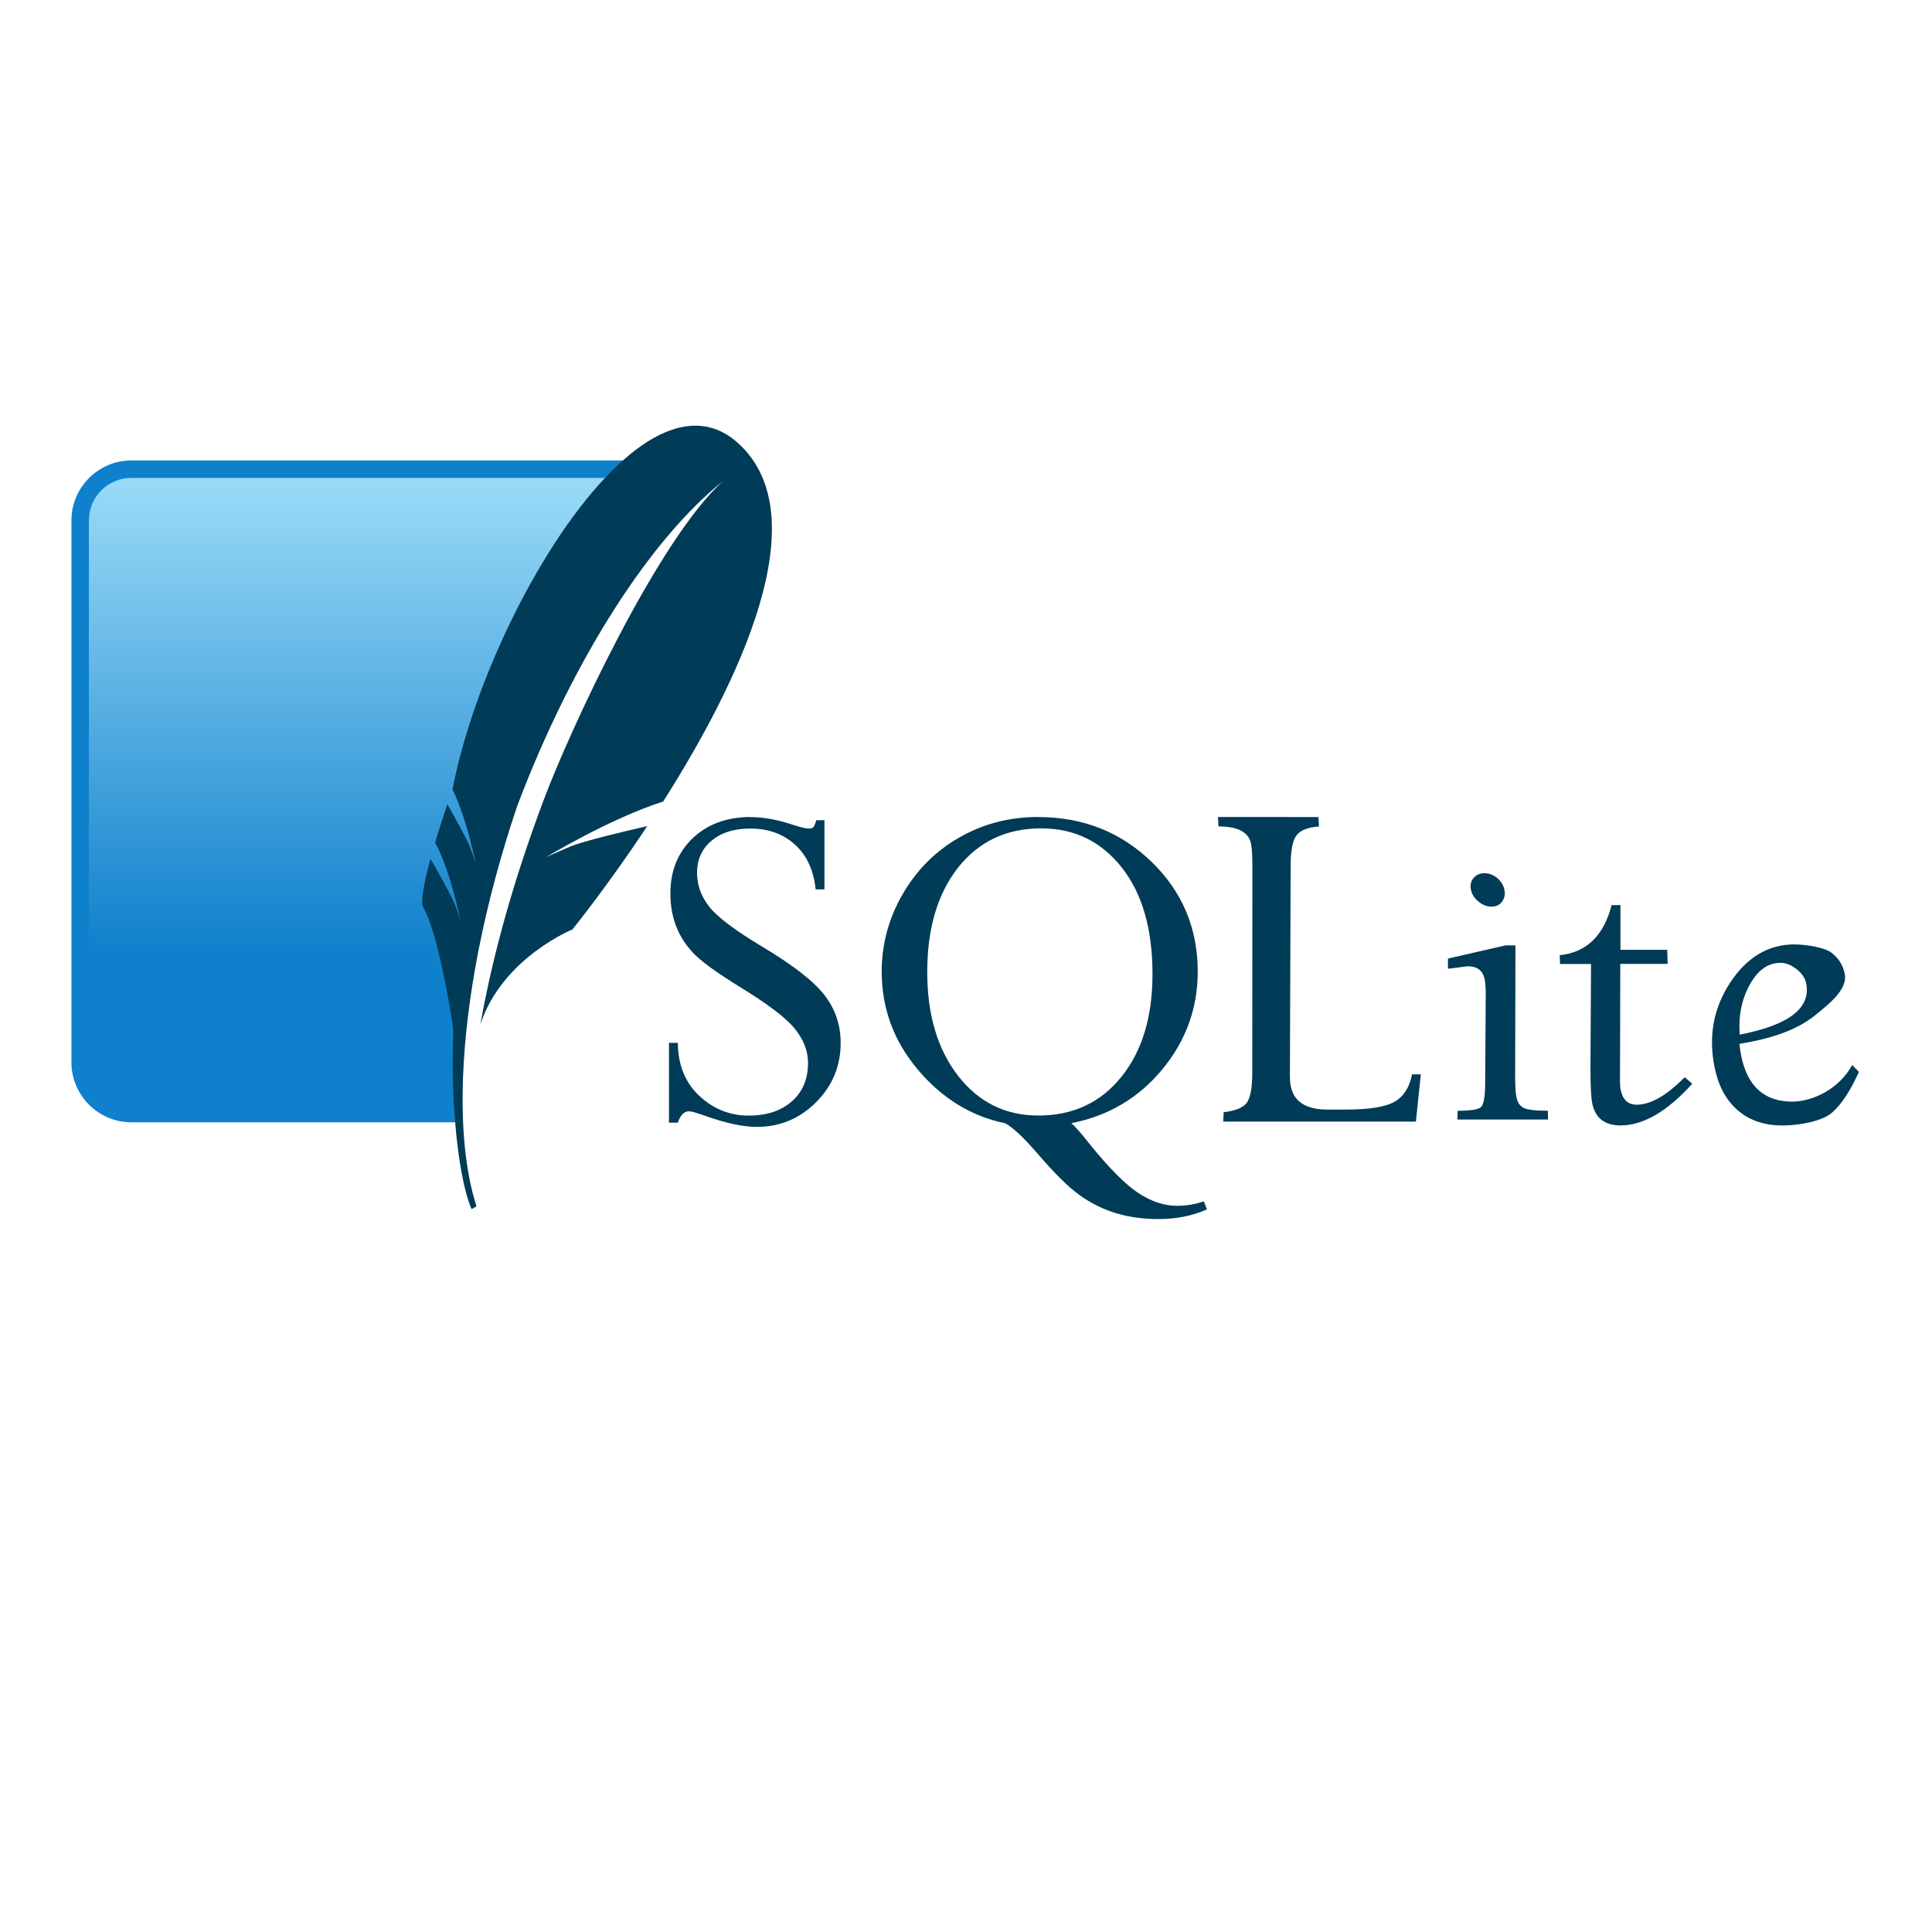
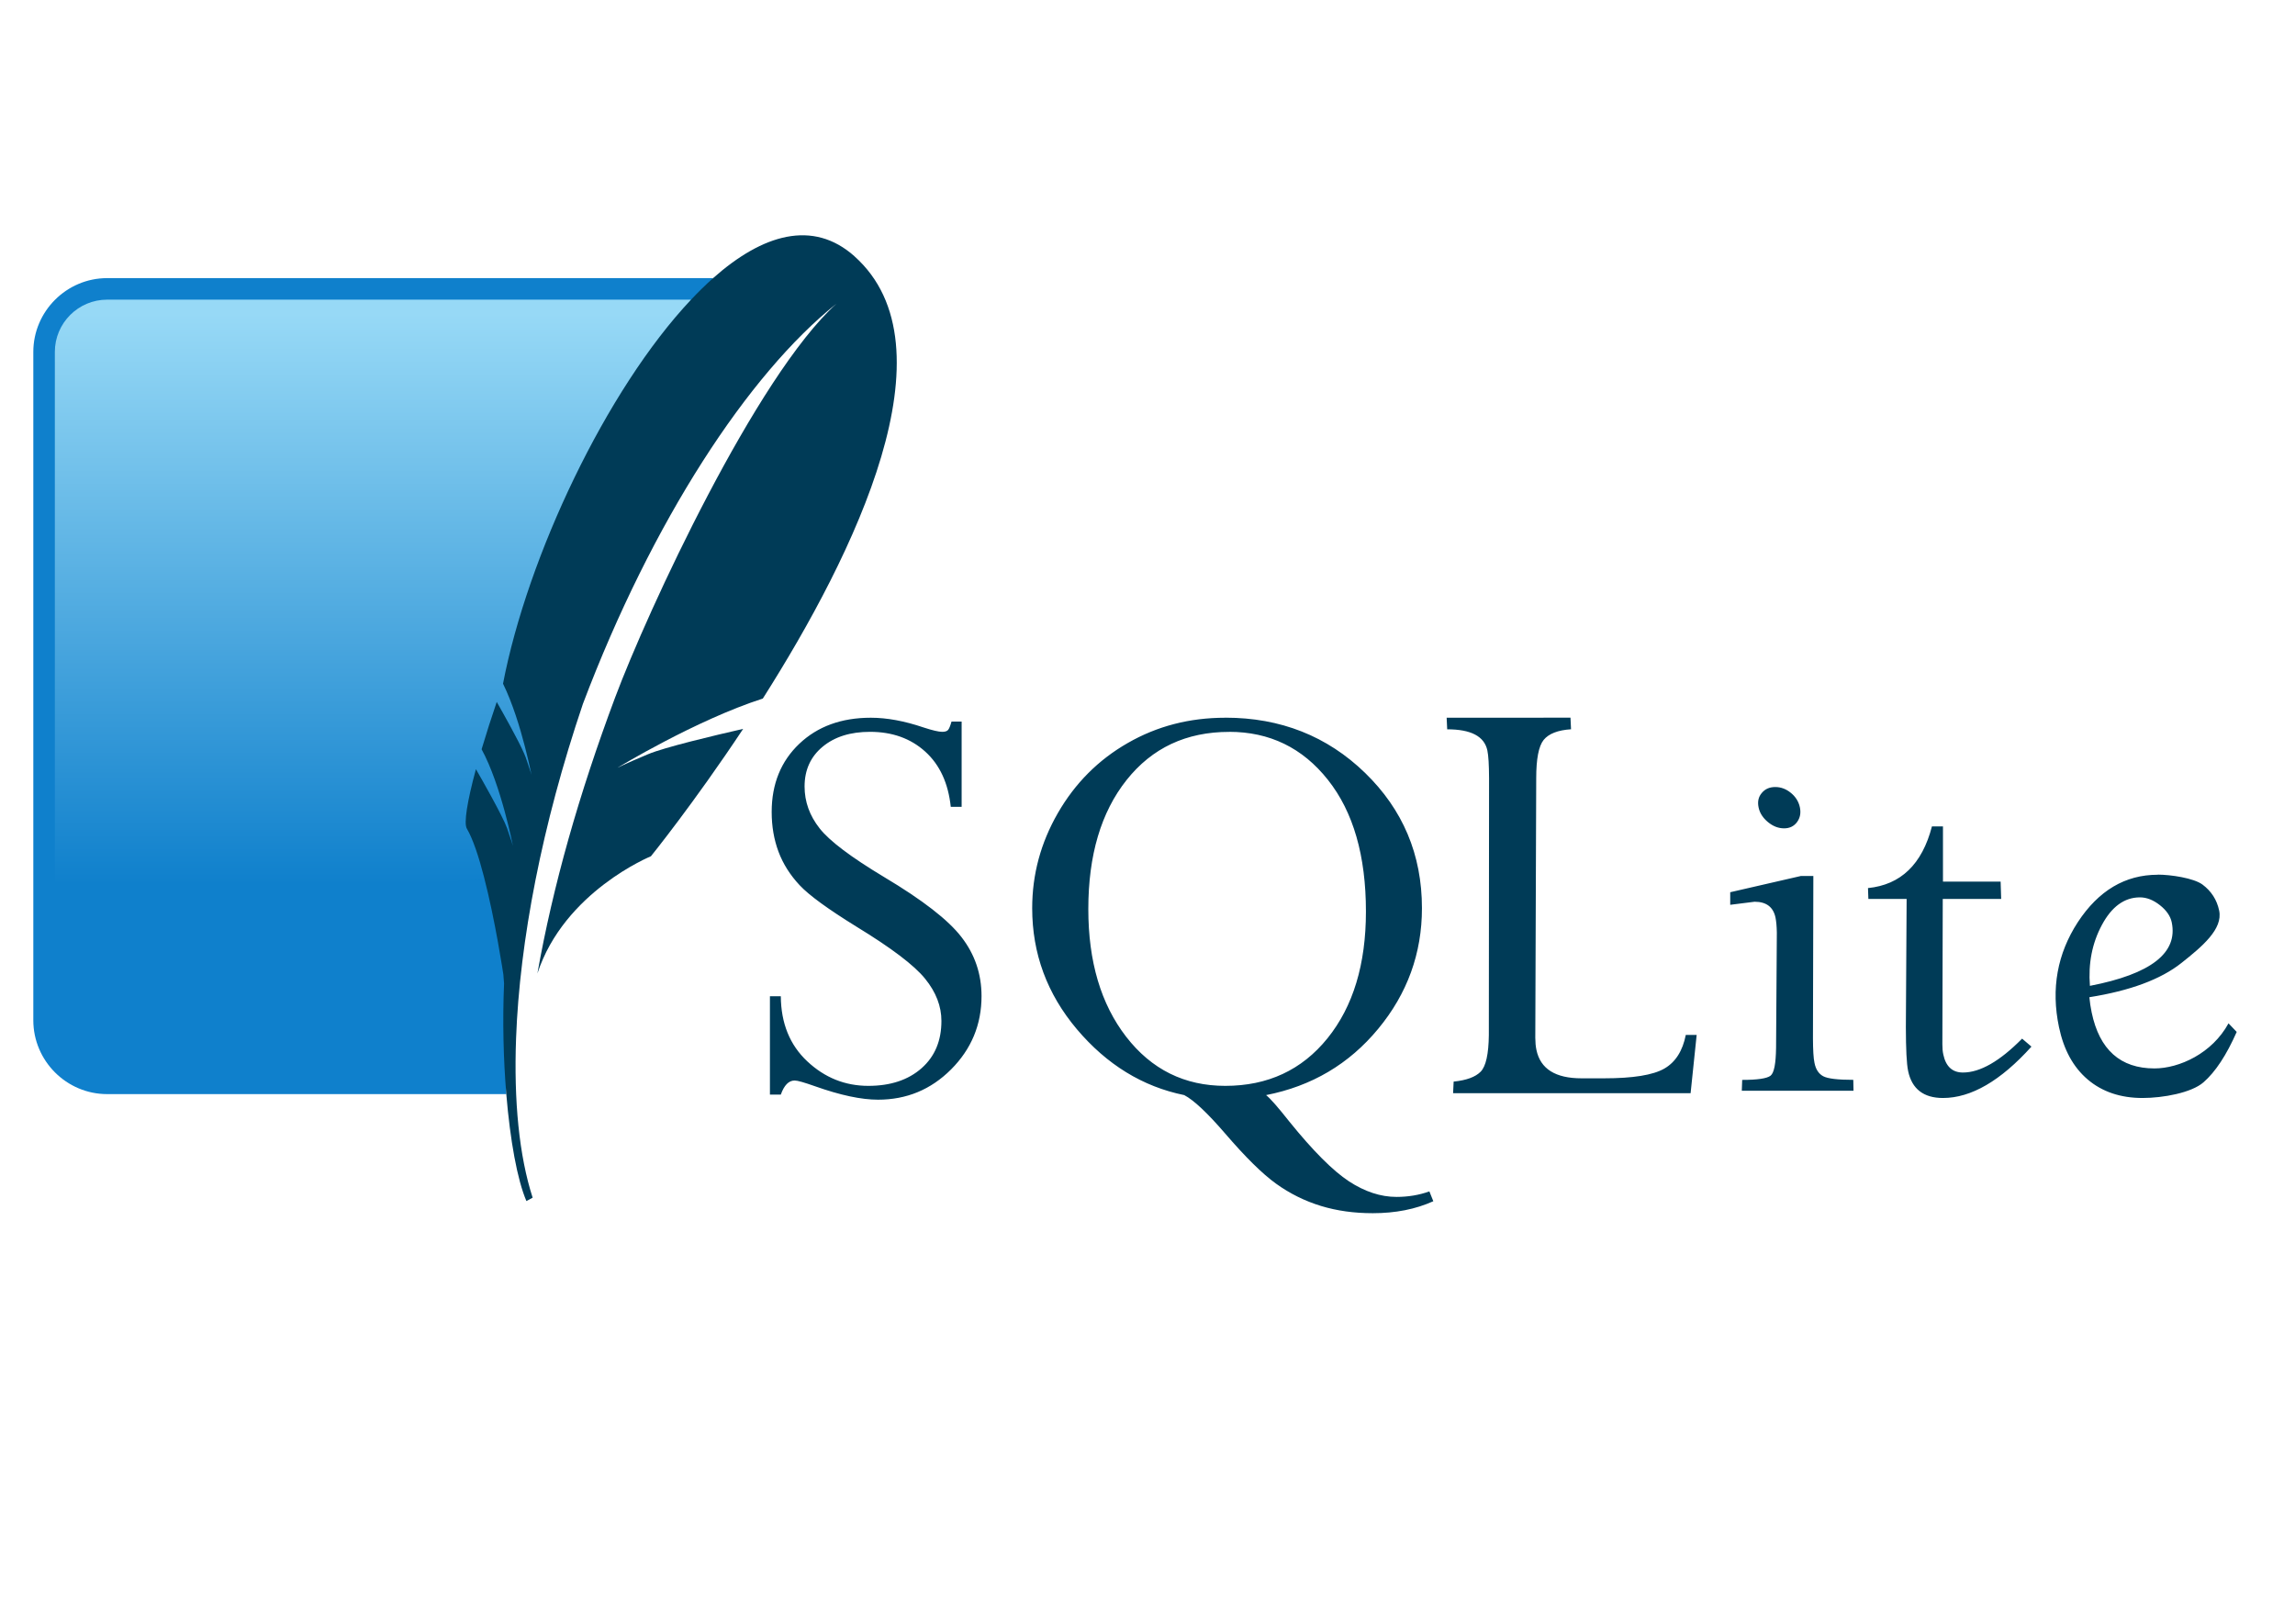
- <svg xmlns="http://www.w3.org/2000/svg" width="128" height="128" viewBox="0 0 26.214 26.221" preserveAspectRatio="xMidYMid" version="1.1" id="svg19">
+ <svg xmlns="http://www.w3.org/2000/svg" width="205" height="145" viewBox="0 0 41.984 29.704" preserveAspectRatio="xMidYMid" version="1.1" id="svg19">
  <defs id="defs9">
-     <linearGradient x1="92.697" y1="17.661" x2="92.697" y2="157.956" id="a" gradientTransform="matrix(0.04613167,0,0,0.04870965,0.9661017,5.777245)" gradientUnits="userSpaceOnUse">
+     <linearGradient x1="92.697" y1="17.661" x2="92.697" y2="157.956" id="a" gradientTransform="matrix(0.07667343,0,0,0.08095818,0.6038149,4.305031)" gradientUnits="userSpaceOnUse">
      <stop stop-color="#97D9F6" offset="0%" id="stop2" />
      <stop stop-color="#0F80CC" offset="92.024%" id="stop4" />
      <stop stop-color="#0F80CC" offset="100%" id="stop6" />
    </linearGradient>
  </defs>
-   <path d="m 10.187,11.088 c -0.323,0 -0.586,0.096 -0.788,0.287 -0.202,0.192 -0.304,0.443 -0.304,0.75 0,0.159 0.025,0.305 0.075,0.438 0.05,0.133 0.128,0.257 0.233,0.369 0.105,0.112 0.314,0.264 0.626,0.457 0.383,0.234 0.634,0.424 0.754,0.572 0.12,0.148 0.18,0.303 0.18,0.465 0,0.217 -0.071,0.39 -0.218,0.52 -0.147,0.13 -0.343,0.195 -0.587,0.195 -0.257,0 -0.48,-0.09 -0.673,-0.27 C 9.295,14.69 9.198,14.452 9.196,14.154 H 9.076 v 1.083 h 0.119 c 0.036,-0.103 0.087,-0.155 0.153,-0.155 0.032,0 0.106,0.022 0.222,0.063 0.282,0.1 0.514,0.149 0.696,0.149 0.314,0 0.581,-0.11 0.805,-0.333 0.223,-0.223 0.335,-0.492 0.335,-0.807 0,-0.244 -0.074,-0.461 -0.22,-0.649 -0.146,-0.189 -0.429,-0.409 -0.853,-0.662 -0.364,-0.219 -0.601,-0.397 -0.71,-0.536 -0.109,-0.139 -0.166,-0.292 -0.166,-0.461 0,-0.182 0.067,-0.329 0.199,-0.438 0.132,-0.109 0.305,-0.163 0.522,-0.163 0.244,0 0.447,0.072 0.608,0.218 0.161,0.146 0.253,0.348 0.281,0.608 h 0.119 v -0.939 h -0.111 c -0.014,0.048 -0.026,0.078 -0.038,0.092 -0.011,0.014 -0.033,0.021 -0.065,0.021 -0.039,0 -0.108,-0.016 -0.205,-0.048 -0.21,-0.071 -0.403,-0.107 -0.58,-0.107 z m 3.903,0 c -0.394,0 -0.752,0.093 -1.075,0.279 -0.324,0.185 -0.58,0.443 -0.769,0.771 -0.189,0.328 -0.283,0.676 -0.283,1.048 0,0.499 0.163,0.943 0.492,1.333 0.329,0.389 0.724,0.632 1.182,0.725 0.105,0.055 0.254,0.195 0.45,0.423 0.221,0.257 0.408,0.443 0.561,0.553 a 1.687,1.687 0 0 0 0.494,0.245 c 0.175,0.053 0.365,0.08 0.57,0.08 0.248,0 0.47,-0.043 0.666,-0.132 l -0.044,-0.109 c -0.114,0.041 -0.235,0.061 -0.362,0.061 -0.173,0 -0.348,-0.057 -0.524,-0.172 -0.175,-0.115 -0.394,-0.334 -0.656,-0.658 -0.123,-0.155 -0.208,-0.253 -0.256,-0.291 0.501,-0.098 0.913,-0.341 1.234,-0.729 0.321,-0.388 0.482,-0.832 0.482,-1.328 0,-0.59 -0.21,-1.086 -0.626,-1.49 -0.417,-0.404 -0.93,-0.608 -1.538,-0.608 z m 2.437,0 0.006,0.128 c 0.262,0 0.409,0.077 0.442,0.233 0.012,0.056 0.018,0.158 0.019,0.306 l -0.002,2.826 c -0.002,0.211 -0.032,0.346 -0.09,0.404 -0.058,0.058 -0.156,0.094 -0.298,0.109 l -0.006,0.128 h 2.615 l 0.067,-0.641 h -0.119 c -0.034,0.175 -0.112,0.3 -0.237,0.371 -0.125,0.072 -0.345,0.107 -0.664,0.107 h -0.247 c -0.287,0 -0.453,-0.104 -0.497,-0.312 -0.009,-0.041 -0.012,-0.085 -0.013,-0.134 l 0.01,-2.858 c 0,-0.211 0.027,-0.352 0.082,-0.421 0.056,-0.069 0.156,-0.107 0.302,-0.117 l -0.006,-0.128 z m -2.395,0.155 c 0.444,0 0.807,0.175 1.087,0.528 0.28,0.353 0.419,0.837 0.419,1.45 0,0.581 -0.141,1.046 -0.423,1.395 -0.282,0.35 -0.658,0.524 -1.125,0.524 -0.449,0 -0.812,-0.18 -1.092,-0.541 -0.279,-0.361 -0.417,-0.83 -0.417,-1.406 0,-0.592 0.14,-1.066 0.421,-1.421 0.281,-0.354 0.658,-0.53 1.129,-0.53 z m 6.013,0.608 c -0.064,0 -0.112,0.022 -0.149,0.065 -0.037,0.043 -0.049,0.096 -0.036,0.159 0.013,0.062 0.047,0.116 0.103,0.161 0.055,0.046 0.114,0.069 0.178,0.069 0.062,0 0.109,-0.024 0.142,-0.069 0.034,-0.046 0.044,-0.1 0.031,-0.161 -0.013,-0.064 -0.047,-0.116 -0.098,-0.159 -0.052,-0.043 -0.11,-0.065 -0.172,-0.065 z m 1.724,0.434 c -0.108,0.417 -0.343,0.642 -0.704,0.679 l 0.004,0.119 h 0.421 l -0.008,1.412 c 6.06e-4,0.241 0.008,0.402 0.025,0.484 0.042,0.196 0.169,0.295 0.383,0.295 0.31,0 0.634,-0.189 0.974,-0.566 l -0.103,-0.088 c -0.245,0.248 -0.462,0.373 -0.652,0.373 -0.116,0 -0.189,-0.067 -0.216,-0.199 -0.007,-0.032 -0.01,-0.07 -0.01,-0.113 l 0.004,-1.599 h 0.643 l -0.006,-0.191 h -0.635 v -0.608 z m 2.487,0.532 c -0.36,0 -0.652,0.175 -0.88,0.522 -0.226,0.348 -0.296,0.733 -0.207,1.157 0.052,0.248 0.157,0.441 0.316,0.576 0.159,0.136 0.362,0.203 0.603,0.203 0.225,0 0.538,-0.057 0.67,-0.172 0.132,-0.115 0.254,-0.301 0.367,-0.555 l -0.09,-0.094 c -0.18,0.33 -0.542,0.497 -0.815,0.497 -0.376,0 -0.606,-0.206 -0.691,-0.616 a 1.499,1.499 0 0 1 -0.025,-0.168 c 0.447,-0.071 0.786,-0.196 1.014,-0.377 0.228,-0.181 0.458,-0.373 0.415,-0.576 -0.025,-0.121 -0.088,-0.215 -0.184,-0.287 -0.098,-0.072 -0.351,-0.109 -0.492,-0.109 z m -3.933,0.015 -0.775,0.178 v 0.138 l 0.268,-0.034 c 0.13,0 0.206,0.059 0.23,0.176 0.008,0.039 0.013,0.094 0.015,0.163 l -0.008,1.268 c -0.002,0.175 -0.022,0.277 -0.061,0.308 -0.039,0.031 -0.144,0.046 -0.312,0.046 l -0.004,0.119 h 1.23 l -0.002,-0.119 c -0.171,0 -0.282,-0.013 -0.331,-0.04 -0.049,-0.026 -0.082,-0.074 -0.096,-0.147 -0.011,-0.053 -0.016,-0.143 -0.017,-0.268 l 0.004,-1.789 h -0.14 z m 3.736,0.235 c 0.075,0 0.147,0.029 0.22,0.086 0.072,0.057 0.116,0.12 0.13,0.189 0.07,0.337 -0.229,0.57 -0.901,0.7 -0.019,-0.246 0.023,-0.469 0.132,-0.67 0.108,-0.201 0.248,-0.304 0.419,-0.304 z" id="path11" style="fill:#003b57;stroke-width:0.047" />
-   <path d="M 8.45,6.249 H 1.779 c -0.447,0 -0.813,0.366 -0.813,0.813 v 7.357 c 0,0.447 0.366,0.813 0.813,0.813 H 6.173 C 6.123,13.046 6.87,8.803 8.45,6.249 Z" id="path13" style="fill:#0f80cc;stroke-width:0.047" />
-   <path d="M 8.208,6.486 H 1.779 c -0.318,0 -0.576,0.258 -0.576,0.576 V 13.883 C 2.659,13.324 4.845,12.842 6.356,12.863 6.659,11.276 7.552,8.164 8.208,6.486 Z" id="path15" style="fill:url(#a);stroke-width:0.047" />
-   <path d="M 10.007,6.008 C 9.55,5.601 8.996,5.764 8.45,6.249 8.369,6.321 8.289,6.401 8.208,6.486 7.274,7.477 6.407,9.312 6.138,10.714 c 0.105,0.213 0.187,0.484 0.241,0.692 0.014,0.053 0.026,0.103 0.036,0.146 0.024,0.101 0.036,0.166 0.036,0.166 0,0 -0.008,-0.032 -0.043,-0.131 -0.007,-0.019 -0.014,-0.04 -0.022,-0.065 a 0.748,0.748 0 0 0 -0.014,-0.036 C 6.311,11.344 6.142,11.045 6.068,10.915 a 14.255,14.255 0 0 0 -0.166,0.521 c 0.214,0.392 0.345,1.063 0.345,1.063 0,0 -0.011,-0.044 -0.065,-0.195 C 6.133,12.169 5.895,11.752 5.839,11.655 c -0.096,0.356 -0.135,0.596 -0.1,0.655 0.067,0.113 0.131,0.309 0.187,0.525 0.127,0.487 0.215,1.081 0.215,1.081 0,0 0.003,0.039 0.008,0.1 -0.018,0.409 -0.007,0.834 0.025,1.217 0.042,0.508 0.121,0.944 0.222,1.177 l 0.068,-0.037 C 6.315,15.912 6.255,15.31 6.281,14.615 6.321,13.552 6.566,12.271 7.017,10.936 7.781,8.92 8.839,7.303 9.808,6.53 8.925,7.328 7.73,9.91 7.372,10.866 6.971,11.937 6.687,12.942 6.516,13.904 6.811,13.002 7.766,12.614 7.766,12.614 c 0,0 0.468,-0.577 1.015,-1.402 -0.328,0.075 -0.866,0.203 -1.046,0.278 -0.266,0.112 -0.338,0.15 -0.338,0.15 0,0 0.861,-0.525 1.6,-0.762 C 10.014,9.277 11.122,7.003 10.007,6.008" id="path17" style="fill:#003b57;stroke-width:0.047" />
+   <path d="m 15.929,13.133 c -0.537,0 -0.974,0.159 -1.309,0.477 -0.335,0.318 -0.505,0.735 -0.505,1.247 0,0.265 0.042,0.506 0.125,0.728 0.083,0.222 0.213,0.427 0.387,0.613 0.174,0.186 0.522,0.438 1.041,0.759 0.637,0.389 1.054,0.704 1.254,0.951 0.2,0.246 0.299,0.504 0.299,0.773 0,0.36 -0.118,0.648 -0.362,0.864 -0.244,0.216 -0.57,0.324 -0.975,0.324 -0.427,0 -0.799,-0.15 -1.118,-0.449 -0.319,-0.299 -0.48,-0.695 -0.484,-1.191 h -0.199 v 1.8 h 0.199 c 0.061,-0.171 0.144,-0.258 0.254,-0.258 0.053,0 0.176,0.036 0.369,0.104 0.469,0.167 0.854,0.247 1.156,0.247 0.521,0 0.966,-0.183 1.337,-0.554 0.37,-0.371 0.557,-0.818 0.557,-1.341 0,-0.405 -0.123,-0.765 -0.366,-1.079 -0.242,-0.315 -0.713,-0.68 -1.417,-1.1 -0.606,-0.364 -0.999,-0.66 -1.18,-0.891 -0.182,-0.231 -0.275,-0.486 -0.275,-0.766 0,-0.303 0.111,-0.546 0.331,-0.728 0.22,-0.182 0.507,-0.272 0.867,-0.272 0.405,0 0.743,0.12 1.01,0.362 0.267,0.242 0.421,0.578 0.467,1.01 h 0.199 v -1.56 h -0.185 c -0.023,0.08 -0.043,0.13 -0.063,0.153 -0.019,0.023 -0.055,0.035 -0.108,0.035 -0.064,0 -0.179,-0.027 -0.341,-0.08 C 16.546,13.193 16.225,13.133 15.929,13.133 Z m 6.487,0 c -0.655,0 -1.249,0.154 -1.786,0.463 -0.538,0.308 -0.964,0.736 -1.278,1.281 -0.314,0.545 -0.47,1.124 -0.47,1.741 0,0.829 0.271,1.567 0.818,2.215 0.547,0.647 1.203,1.05 1.964,1.205 0.174,0.091 0.423,0.325 0.749,0.703 0.367,0.427 0.678,0.736 0.933,0.919 a 2.804,2.804 0 0 0 0.822,0.407 c 0.292,0.089 0.607,0.132 0.947,0.132 0.413,0 0.782,-0.072 1.107,-0.219 L 26.15,21.8 c -0.189,0.068 -0.39,0.101 -0.602,0.101 -0.288,0 -0.579,-0.095 -0.871,-0.286 -0.291,-0.191 -0.656,-0.556 -1.09,-1.093 -0.204,-0.258 -0.345,-0.42 -0.425,-0.484 0.833,-0.163 1.517,-0.566 2.051,-1.212 0.534,-0.645 0.801,-1.382 0.801,-2.208 0,-0.98 -0.349,-1.804 -1.041,-2.476 -0.693,-0.672 -1.545,-1.01 -2.556,-1.01 z m 4.05,0 0.01,0.212 c 0.436,0 0.68,0.128 0.735,0.387 0.02,0.092 0.03,0.263 0.031,0.508 l -0.004,4.698 c -0.004,0.351 -0.054,0.575 -0.15,0.672 -0.096,0.097 -0.259,0.157 -0.494,0.181 l -0.01,0.212 h 4.346 l 0.111,-1.066 h -0.199 c -0.057,0.29 -0.187,0.498 -0.393,0.616 -0.207,0.119 -0.574,0.178 -1.104,0.178 h -0.411 c -0.477,0 -0.752,-0.172 -0.825,-0.519 -0.015,-0.069 -0.02,-0.142 -0.021,-0.223 l 0.017,-4.75 c 0,-0.35 0.044,-0.585 0.136,-0.7 0.093,-0.114 0.26,-0.179 0.501,-0.195 l -0.01,-0.212 z m -3.98,0.258 c 0.739,0 1.342,0.291 1.807,0.878 0.466,0.587 0.696,1.391 0.696,2.41 0,0.965 -0.234,1.738 -0.703,2.319 -0.469,0.581 -1.094,0.871 -1.87,0.871 -0.746,0 -1.35,-0.299 -1.814,-0.898 -0.464,-0.6 -0.693,-1.379 -0.693,-2.337 0,-0.984 0.232,-1.772 0.7,-2.361 0.467,-0.588 1.093,-0.881 1.877,-0.881 z m 9.994,1.01 c -0.106,0 -0.187,0.036 -0.247,0.108 -0.062,0.072 -0.081,0.159 -0.059,0.265 0.021,0.103 0.079,0.192 0.171,0.268 0.091,0.076 0.19,0.115 0.296,0.115 0.102,0 0.181,-0.039 0.237,-0.115 0.056,-0.076 0.073,-0.166 0.052,-0.268 -0.022,-0.106 -0.077,-0.193 -0.164,-0.265 -0.087,-0.072 -0.183,-0.108 -0.286,-0.108 z m 2.866,0.721 c -0.18,0.693 -0.57,1.068 -1.17,1.128 l 0.007,0.199 h 0.7 l -0.014,2.347 c 10e-4,0.401 0.013,0.668 0.042,0.804 0.069,0.325 0.282,0.491 0.637,0.491 0.515,0 1.055,-0.314 1.619,-0.94 l -0.171,-0.146 c -0.408,0.413 -0.768,0.62 -1.083,0.62 -0.193,0 -0.313,-0.111 -0.359,-0.331 -0.012,-0.053 -0.017,-0.116 -0.017,-0.188 l 0.007,-2.657 h 1.069 l -0.01,-0.317 h -1.055 v -1.01 z m 4.133,0.884 c -0.598,0 -1.084,0.29 -1.463,0.867 -0.376,0.578 -0.493,1.218 -0.345,1.922 0.087,0.413 0.26,0.732 0.526,0.958 0.265,0.225 0.601,0.338 1.003,0.338 0.374,0 0.895,-0.095 1.114,-0.286 0.22,-0.191 0.422,-0.5 0.609,-0.923 l -0.15,-0.157 c -0.298,0.549 -0.901,0.825 -1.355,0.825 -0.624,0 -1.007,-0.343 -1.149,-1.024 a 2.491,2.491 0 0 1 -0.042,-0.279 c 0.743,-0.118 1.306,-0.326 1.685,-0.627 0.38,-0.301 0.761,-0.62 0.69,-0.958 -0.042,-0.2 -0.146,-0.358 -0.306,-0.477 -0.162,-0.119 -0.583,-0.181 -0.818,-0.181 z m -6.536,0.024 -1.288,0.296 v 0.23 l 0.446,-0.056 c 0.216,0 0.343,0.098 0.383,0.292 0.013,0.065 0.022,0.157 0.024,0.272 l -0.014,2.107 c -0.004,0.292 -0.036,0.461 -0.101,0.512 -0.066,0.051 -0.239,0.077 -0.519,0.077 l -0.007,0.198 h 2.044 l -0.004,-0.199 c -0.284,0 -0.468,-0.022 -0.55,-0.066 -0.081,-0.043 -0.136,-0.123 -0.16,-0.244 -0.019,-0.087 -0.027,-0.238 -0.028,-0.446 l 0.007,-2.974 h -0.233 z m 6.209,0.39 c 0.124,0 0.245,0.048 0.366,0.143 0.119,0.094 0.192,0.199 0.216,0.313 0.117,0.56 -0.38,0.947 -1.497,1.163 -0.032,-0.408 0.039,-0.779 0.219,-1.114 0.179,-0.335 0.412,-0.505 0.696,-0.505 z" id="path11" style="fill:#003b57;stroke-width:0.079" />
+   <path d="M 13.043,5.089 H 1.955 c -0.743,0 -1.351,0.608 -1.351,1.351 V 18.669 c 0,0.743 0.608,1.351 1.351,1.351 H 9.258 C 9.175,16.386 10.416,9.334 13.043,5.089 Z" id="path13" style="fill:#0f80cc;stroke-width:0.079" />
+   <path d="M 12.64,5.483 H 1.955 c -0.528,0 -0.957,0.429 -0.957,0.957 V 17.776 C 3.418,16.848 7.05,16.046 9.561,16.083 10.066,13.444 11.549,8.272 12.64,5.483 Z" id="path15" style="fill:url(#a);stroke-width:0.079" />
+   <path d="M 15.63,4.689 C 14.87,4.012 13.951,4.284 13.043,5.089 12.909,5.209 12.774,5.341 12.64,5.483 11.088,7.13 9.647,10.181 9.199,12.51 c 0.174,0.354 0.311,0.805 0.4,1.15 0.023,0.088 0.044,0.171 0.06,0.242 0.039,0.167 0.061,0.276 0.061,0.276 0,0 -0.014,-0.053 -0.071,-0.218 -0.011,-0.032 -0.023,-0.066 -0.037,-0.107 a 1.243,1.243 0 0 0 -0.024,-0.059 C 9.487,13.557 9.207,13.061 9.084,12.844 A 23.693,23.693 0 0 0 8.807,13.71 c 0.356,0.651 0.573,1.767 0.573,1.767 0,0 -0.019,-0.072 -0.108,-0.325 C 9.192,14.929 8.797,14.236 8.703,14.074 8.543,14.665 8.479,15.065 8.537,15.162 c 0.111,0.188 0.218,0.514 0.311,0.873 0.211,0.81 0.357,1.796 0.357,1.796 0,0 0.005,0.065 0.013,0.166 -0.029,0.68 -0.012,1.385 0.041,2.023 0.07,0.844 0.201,1.569 0.368,1.957 l 0.114,-0.062 C 9.494,21.15 9.395,20.148 9.438,18.993 c 0.066,-1.766 0.472,-3.895 1.223,-6.114 1.268,-3.35 3.028,-6.038 4.639,-7.322 -1.468,1.326 -3.455,5.617 -4.05,7.206 -0.666,1.78 -1.138,3.45 -1.422,5.05 0.491,-1.5 2.077,-2.145 2.077,-2.145 0,0 0.778,-0.96 1.688,-2.331 -0.545,0.124 -1.439,0.337 -1.739,0.463 -0.442,0.185 -0.561,0.249 -0.561,0.249 0,0 1.432,-0.872 2.66,-1.267 1.689,-2.66 3.53,-6.44 1.676,-8.093" id="path17" style="fill:#003b57;stroke-width:0.079" />
</svg>
